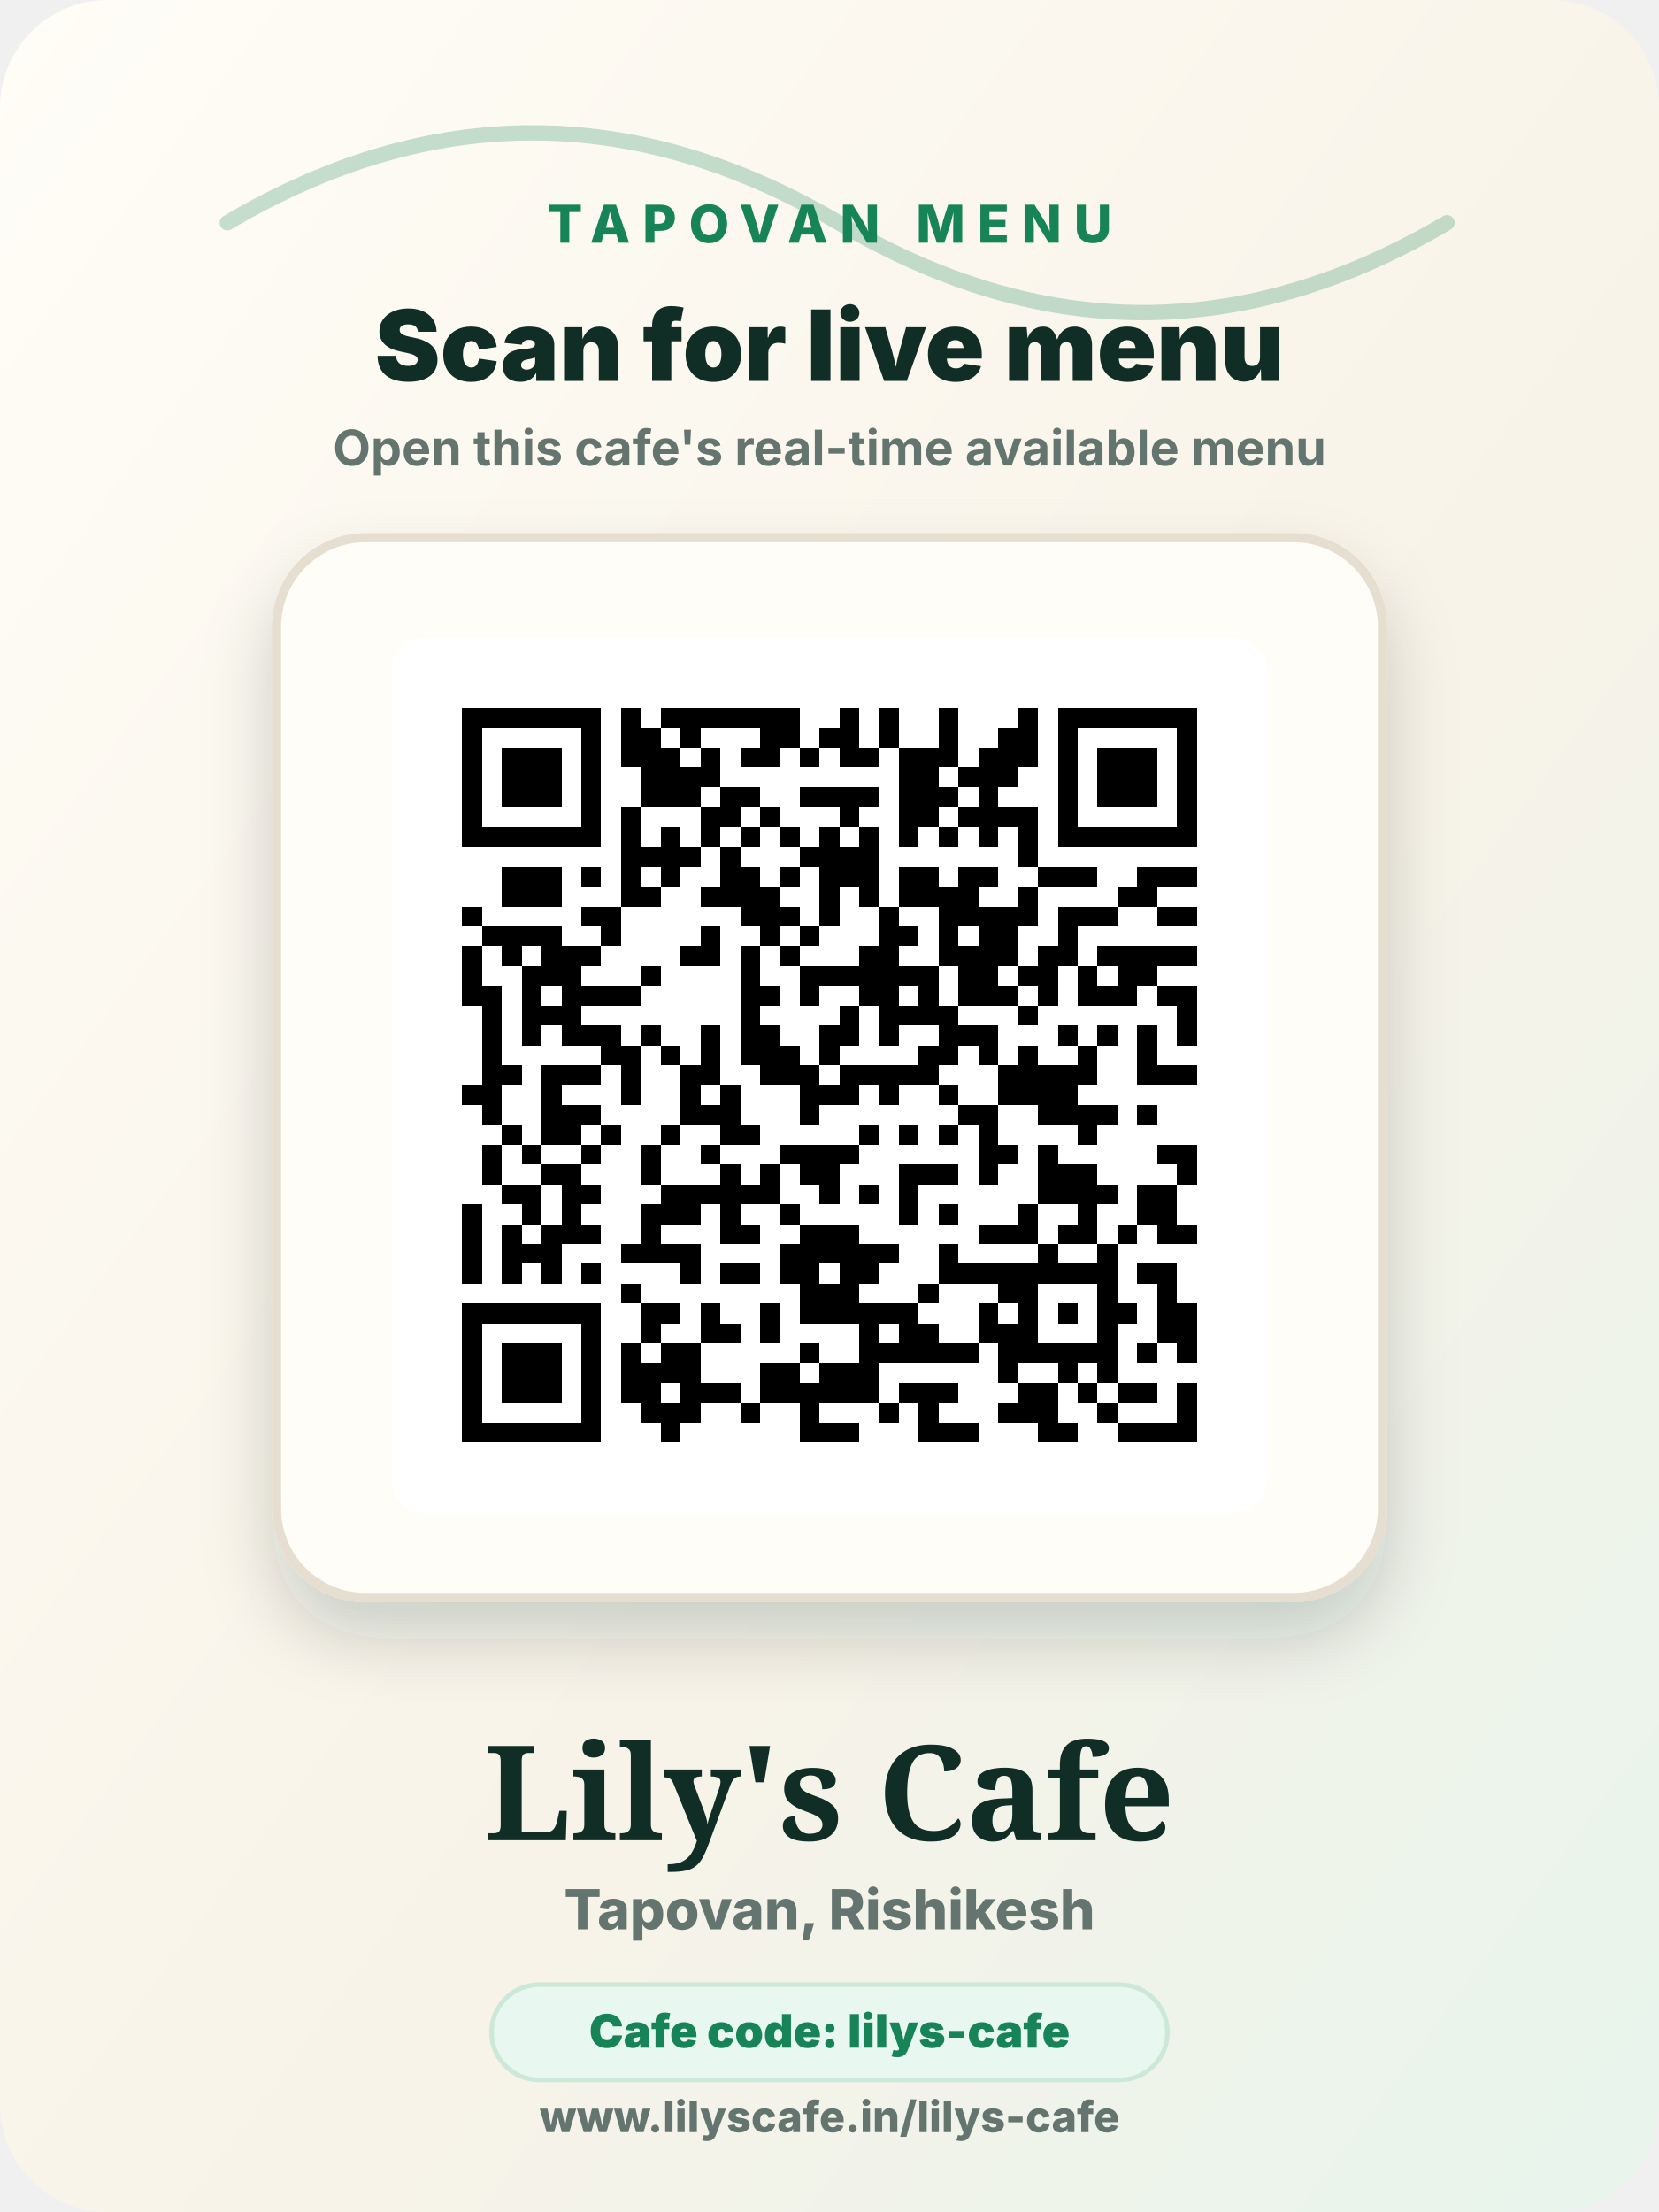
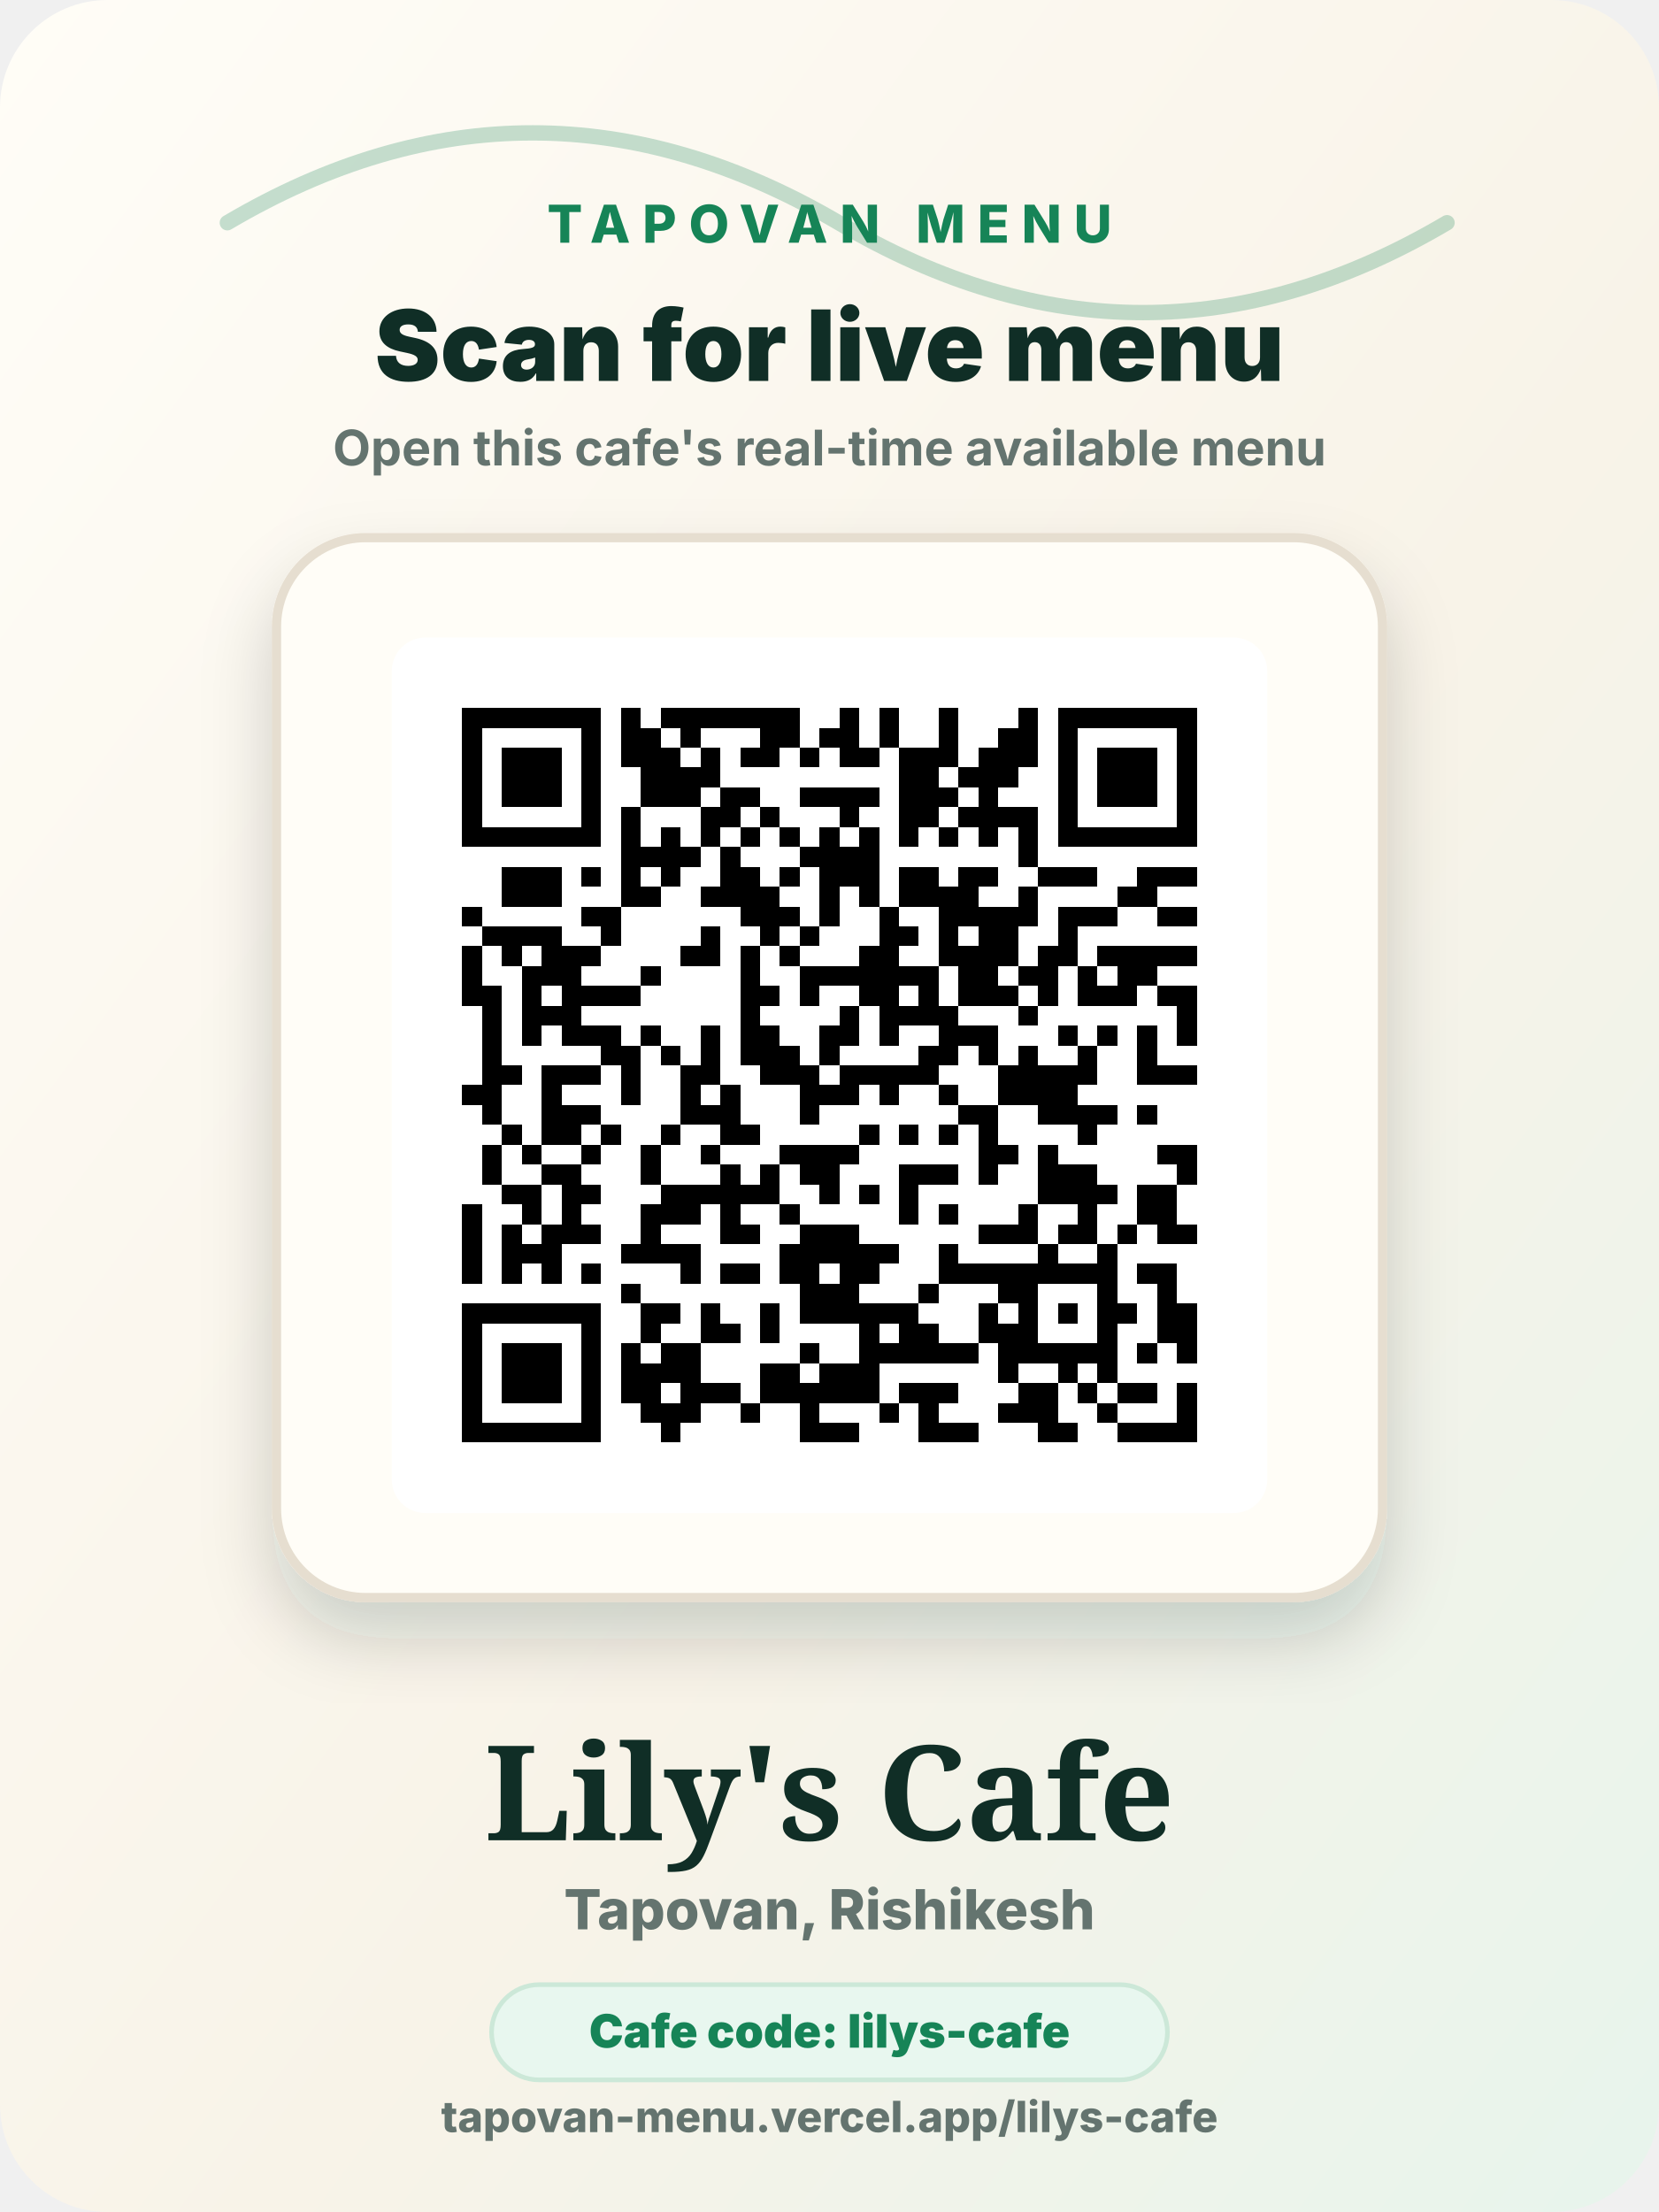
<svg xmlns="http://www.w3.org/2000/svg" width="1080" height="1440" viewBox="0 0 1080 1440" role="img" aria-label="Tapovan Menu live QR poster for Lily's Cafe, code lilys-cafe">
  <defs>
    <linearGradient id="bg" x1="0" x2="1" y1="0" y2="1">
      <stop offset="0" stop-color="#fffdf7" />
      <stop offset="0.58" stop-color="#f8f3e8" />
      <stop offset="1" stop-color="#e7f4ec" />
    </linearGradient>
    <filter id="shadow" x="-10%" y="-10%" width="120%" height="120%">
      <feDropShadow dx="0" dy="24" stdDeviation="22" flood-color="#102e26" flood-opacity="0.18" />
    </filter>
  </defs>
  <rect width="1080" height="1440" rx="70" fill="url(#bg)" />
  <path d="M148 145c132-78 265-78 398 0 132 78 264 78 396 0" fill="none" stroke="#168457" stroke-width="10" stroke-linecap="round" opacity="0.25" />
  <text x="540" y="158" text-anchor="middle" font-family="Inter,Arial,sans-serif" font-size="34" font-weight="800" letter-spacing="8" fill="#168457">TAPOVAN MENU</text>
  <text x="540" y="248" text-anchor="middle" font-family="Inter,Arial,sans-serif" font-size="64" font-weight="900" fill="#102e26">Scan for live menu</text>
  <text x="540" y="303" text-anchor="middle" font-family="Inter,Arial,sans-serif" font-size="32" font-weight="700" fill="#64746f">Open this cafe's real-time available menu</text>
  <g filter="url(#shadow)">
    <rect x="180" y="350" width="720" height="690" rx="58" fill="#fffdf7" stroke="#e6ded0" stroke-width="6" />
    <rect x="255" y="415" width="570" height="570" rx="22" fill="#ffffff" />
    <svg x="275" y="435" width="530" height="530" viewBox="0 0 41 41" shape-rendering="crispEdges">
      <rect width="41" height="41" fill="#ffffff" />
      <path stroke="#000000" d="M2 2.5h7m1 0h1m1 0h7m2 0h1m1 0h1m2 0h1m3 0h1m1 0h7M2 3.5h1m5 0h1m1 0h2m1 0h1m3 0h2m1 0h2m1 0h1m2 0h1m2 0h2m1 0h1m5 0h1M2 4.5h1m1 0h3m1 0h1m1 0h3m1 0h1m1 0h2m1 0h1m1 0h2m1 0h3m1 0h3m1 0h1m1 0h3m1 0h1M2 5.5h1m1 0h3m1 0h1m2 0h4m9 0h2m1 0h3m2 0h1m1 0h3m1 0h1M2 6.5h1m1 0h3m1 0h1m2 0h3m1 0h2m2 0h4m1 0h3m1 0h1m3 0h1m1 0h3m1 0h1M2 7.5h1m5 0h1m1 0h1m3 0h2m1 0h1m3 0h1m2 0h2m1 0h4m1 0h1m5 0h1M2 8.5h7m1 0h1m1 0h1m1 0h1m1 0h1m1 0h1m1 0h1m1 0h1m1 0h1m1 0h1m1 0h1m1 0h1m1 0h7M10 9.5h4m1 0h1m3 0h4m7 0h1M4 10.5h3m1 0h1m1 0h1m1 0h1m2 0h2m1 0h1m1 0h3m1 0h2m1 0h2m2 0h3m2 0h3M4 11.5h3m3 0h2m2 0h4m2 0h1m1 0h1m1 0h4m2 0h1m4 0h2M2 12.5h1m5 0h2m6 0h3m1 0h1m2 0h1m2 0h5m1 0h3m2 0h2M3 13.5h4m2 0h1m4 0h1m2 0h1m1 0h1m3 0h2m1 0h1m1 0h2m2 0h1M2 14.5h1m1 0h1m1 0h3m4 0h2m1 0h1m1 0h1m3 0h2m2 0h4m1 0h2m1 0h5M2 15.5h1m2 0h3m3 0h1m4 0h1m2 0h7m1 0h2m1 0h2m1 0h1m1 0h2M2 16.5h2m1 0h1m1 0h4m5 0h2m1 0h1m2 0h2m1 0h1m1 0h3m1 0h1m1 0h3m1 0h2M3 17.5h1m1 0h3m8 0h1m4 0h1m1 0h4m3 0h1m7 0h1M3 18.5h1m1 0h1m1 0h3m1 0h1m2 0h1m1 0h2m2 0h2m1 0h1m2 0h3m3 0h1m1 0h1m1 0h1m1 0h1M3 19.5h1m5 0h2m1 0h1m1 0h1m1 0h3m1 0h1m4 0h2m1 0h1m1 0h1m2 0h1m2 0h1M3 20.5h2m1 0h3m1 0h1m2 0h2m2 0h3m1 0h5m3 0h5m2 0h3M2 21.5h2m2 0h1m3 0h1m2 0h1m1 0h1m3 0h3m1 0h1m2 0h1m2 0h4M3 22.5h1m2 0h3m4 0h3m3 0h1m7 0h2m2 0h4m1 0h1M4 23.5h1m1 0h2m1 0h1m2 0h1m2 0h2m5 0h1m1 0h1m1 0h1m1 0h1m4 0h1M3 24.5h1m1 0h1m2 0h1m2 0h1m2 0h1m3 0h4m6 0h2m1 0h1m5 0h2M3 25.5h1m2 0h2m3 0h1m3 0h1m1 0h1m1 0h2m3 0h3m1 0h1m2 0h3m4 0h1M4 26.5h2m1 0h2m3 0h6m2 0h1m1 0h1m1 0h1m6 0h4m1 0h2M2 27.5h1m2 0h1m1 0h1m3 0h3m1 0h1m2 0h1m5 0h1m1 0h1m3 0h1m2 0h1m2 0h2M2 28.5h1m1 0h1m1 0h3m2 0h1m3 0h2m2 0h3m6 0h3m1 0h2m1 0h1m1 0h2M2 29.5h1m1 0h3m3 0h4m4 0h6m2 0h1m4 0h1m2 0h1M2 30.5h1m1 0h1m1 0h1m1 0h1m4 0h1m1 0h2m1 0h2m1 0h2m3 0h9m1 0h2M10 31.5h1m8 0h3m3 0h1m3 0h2m3 0h1m2 0h1M2 32.5h7m2 0h2m1 0h1m2 0h1m1 0h6m3 0h1m1 0h1m1 0h1m1 0h2m1 0h2M2 33.5h1m5 0h1m2 0h1m2 0h2m1 0h1m4 0h1m1 0h2m2 0h3m3 0h1m2 0h2M2 34.5h1m1 0h3m1 0h1m1 0h1m1 0h2m5 0h1m2 0h6m1 0h6m1 0h1m1 0h1M2 35.5h1m1 0h3m1 0h1m1 0h4m3 0h2m1 0h3m6 0h1m2 0h1m1 0h1M2 36.5h1m1 0h3m1 0h1m1 0h2m1 0h3m1 0h6m1 0h3m3 0h2m1 0h1m1 0h2m1 0h1M2 37.5h1m5 0h1m2 0h3m2 0h1m2 0h1m3 0h1m1 0h1m3 0h3m2 0h1m3 0h1M2 38.5h7m3 0h1m6 0h3m3 0h3m3 0h2m2 0h4" />
    </svg>
  </g>
  <text x="540" y="1198" text-anchor="middle" font-family="Georgia,serif" font-size="86" font-weight="800" fill="#102e26">Lily's Cafe</text>
  <text x="540" y="1256" text-anchor="middle" font-family="Inter,Arial,sans-serif" font-size="36" font-weight="800" fill="#64746f">Tapovan, Rishikesh</text>
  <rect x="320" y="1292" width="440" height="62" rx="31" fill="#e8f7ef" stroke="#cce8d8" stroke-width="3" />
  <text x="540" y="1333" text-anchor="middle" font-family="Inter,Arial,sans-serif" font-size="30" font-weight="900" fill="#168457">Cafe code: lilys-cafe</text>
-   <text x="540" y="1388" text-anchor="middle" font-family="Inter,Arial,sans-serif" font-size="28" font-weight="800" fill="#64746f">www.lilyscafe.in/lilys-cafe</text>
+   <text x="540" y="1388" text-anchor="middle" font-family="Inter,Arial,sans-serif" font-size="28" font-weight="800" fill="#64746f">tapovan-menu.vercel.app/lilys-cafe</text>
</svg>
